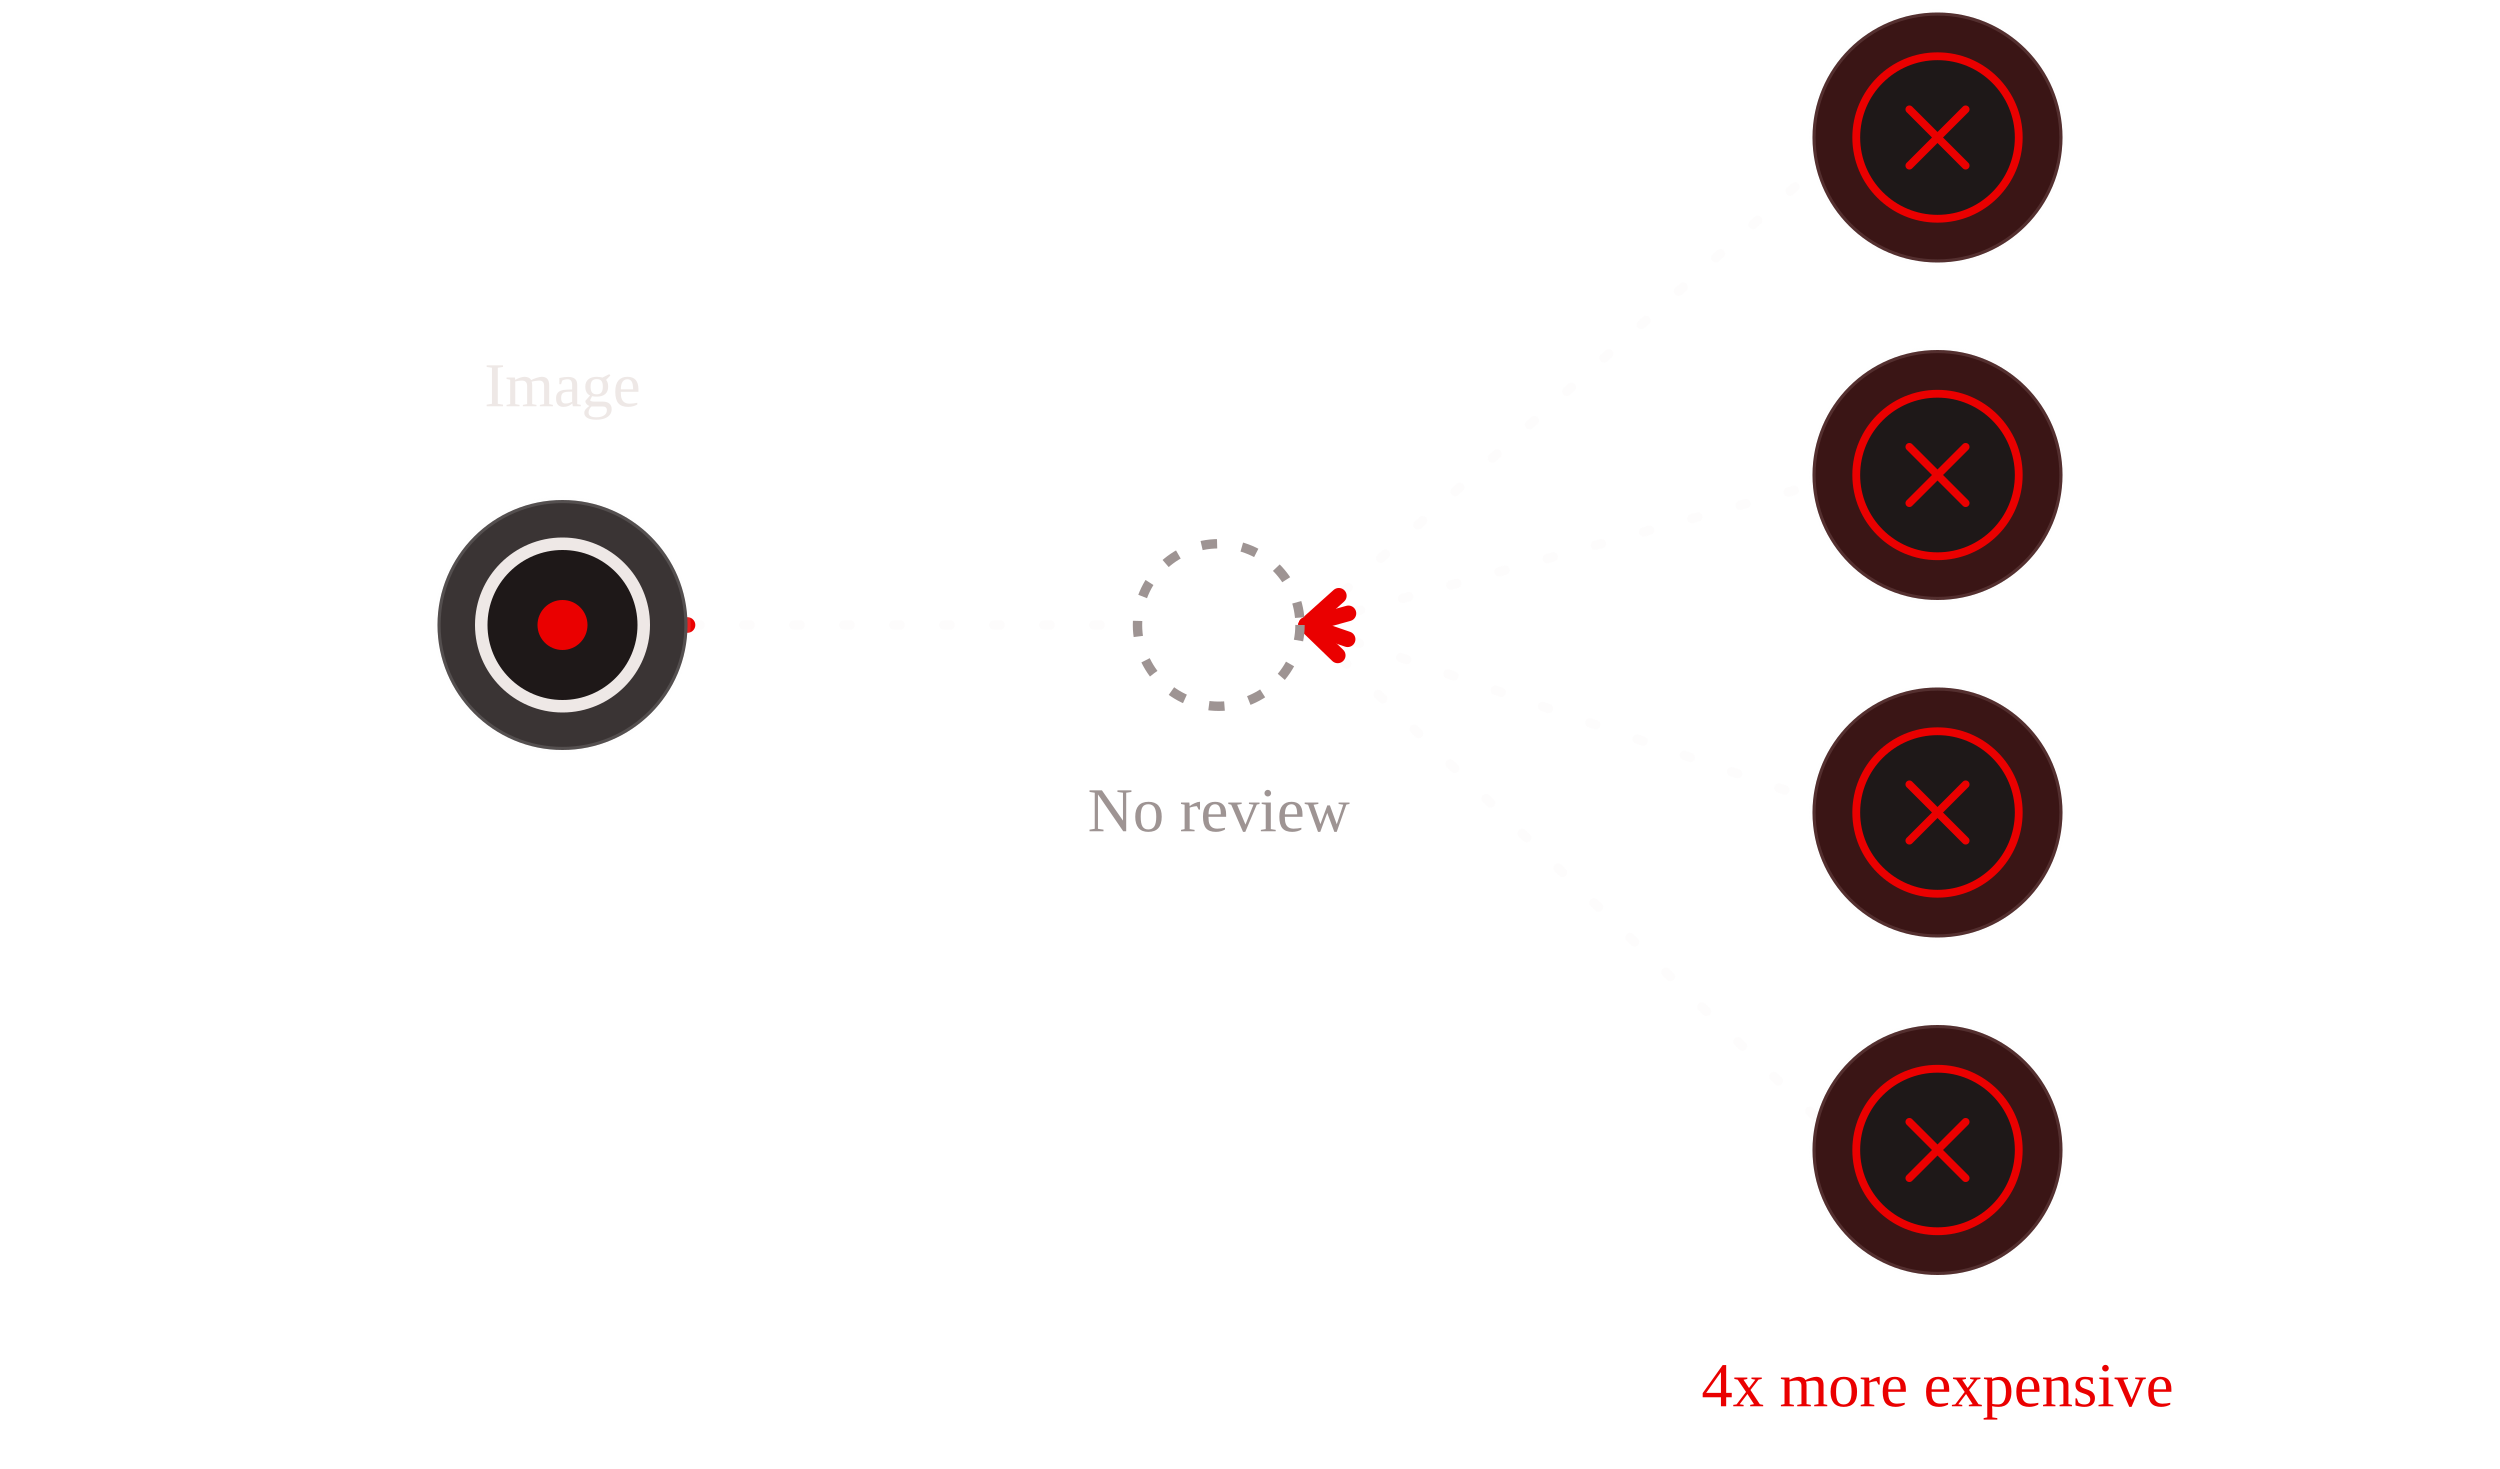
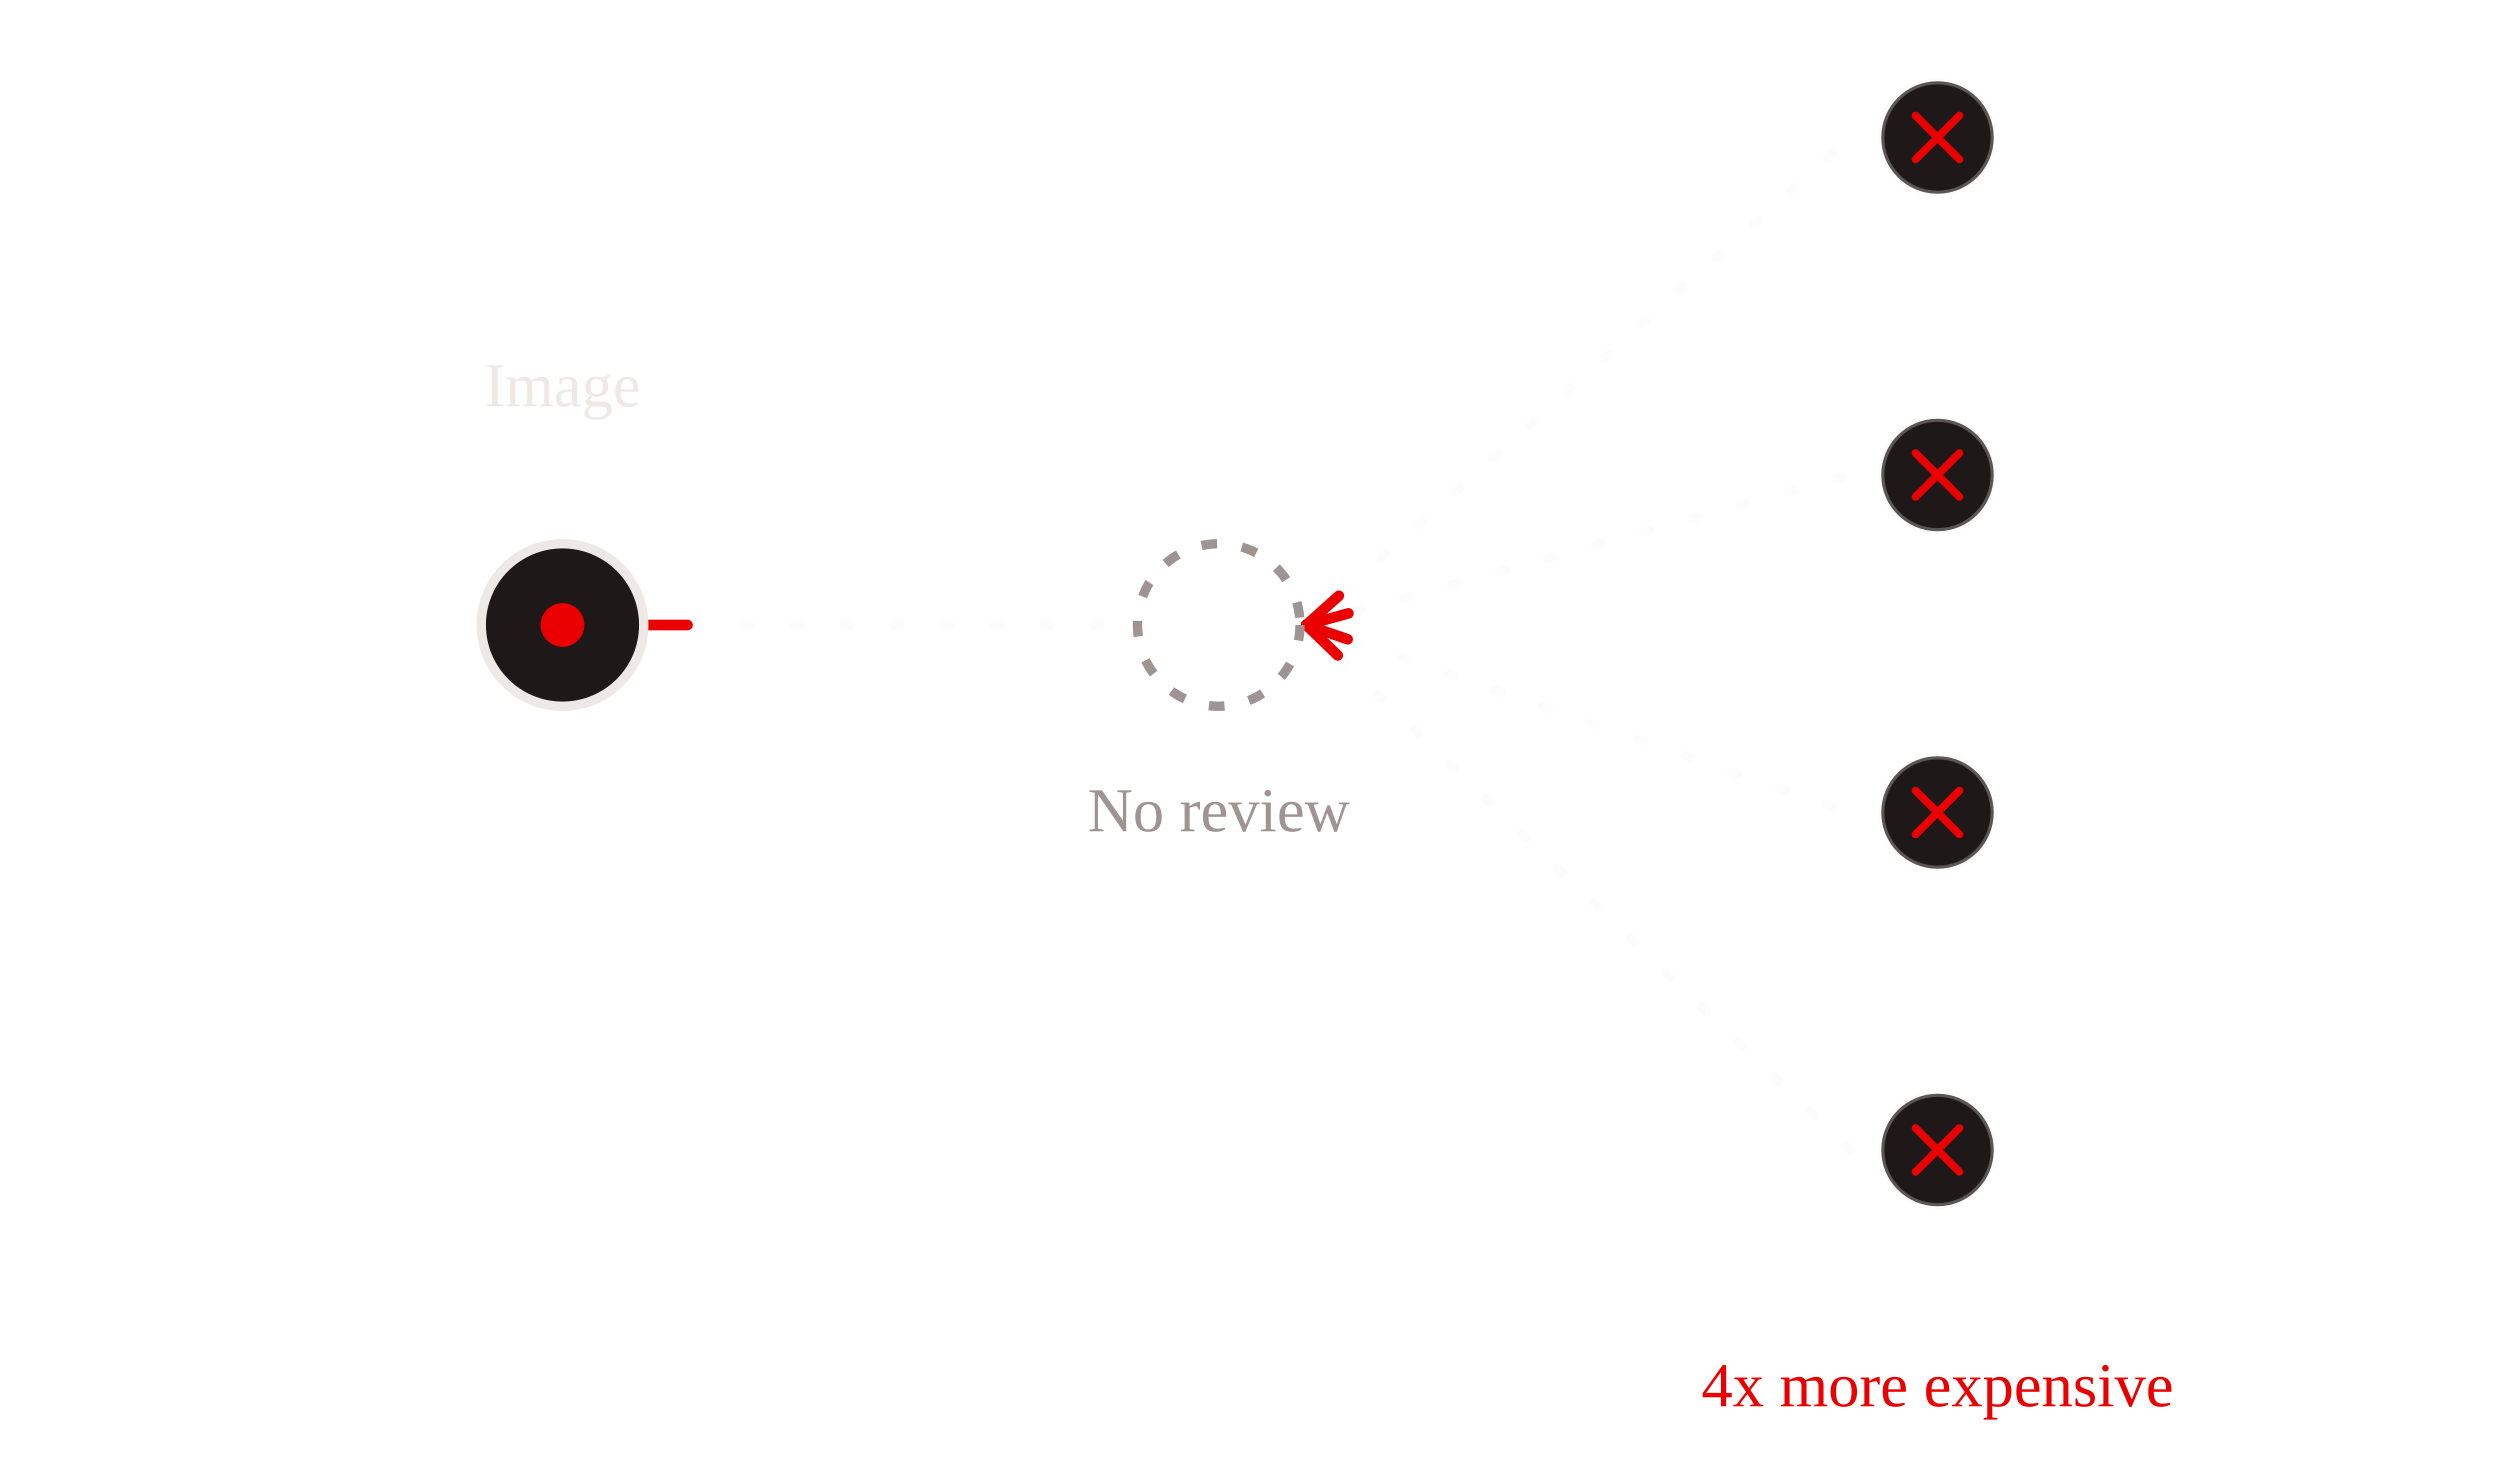
<svg xmlns="http://www.w3.org/2000/svg" viewBox="0 0 800 470" class="diagram" aria-hidden="true">
  <g fill="none" stroke="rgba(248,244,242,0.28)" stroke-width="3" stroke-linecap="round" stroke-dasharray="2 14">
    <line x1="206" y1="200" x2="364" y2="200" />
    <line x1="418" y1="200" x2="592" y2="44" />
    <line x1="418" y1="200" x2="592" y2="152" />
    <line x1="418" y1="200" x2="592" y2="260" />
    <line x1="418" y1="200" x2="592" y2="368" />
  </g>
-   <g fill="none" stroke="#ea0000" stroke-width="5" stroke-linecap="round">
+   <g fill="none" stroke="#ea0000" stroke-width="3.4" stroke-linecap="round">
    <line x1="206" y1="200" x2="364" y2="200" stroke-dasharray="14 900" style="animation:cosloopS 8s linear infinite;animation-delay:0.000s" />
    <line x1="418" y1="200" x2="592" y2="44" stroke-dasharray="14 900" style="animation:cosloopS 8s linear infinite;animation-delay:2.000s" />
    <line x1="418" y1="200" x2="592" y2="152" stroke-dasharray="14 900" style="animation:cosloopS 8s linear infinite;animation-delay:2.000s" />
    <line x1="418" y1="200" x2="592" y2="260" stroke-dasharray="14 900" style="animation:cosloopS 8s linear infinite;animation-delay:2.000s" />
    <line x1="418" y1="200" x2="592" y2="368" stroke-dasharray="14 900" style="animation:cosloopS 8s linear infinite;animation-delay:2.000s" />
  </g>
-   <circle cx="180" cy="200" r="40" fill="#1e1818" stroke="rgba(248,244,242,0.14)" stroke-width="2" />
-   <circle cx="180" cy="200" r="40" fill="rgba(248,244,242,0.13)" />
-   <circle cx="180" cy="200" r="26" fill="#1e1818" stroke="#eee8e6" stroke-width="4" />
-   <circle cx="180" cy="200" r="8" fill="#ea0000" />
+   <circle cx="180" cy="200" r="26" fill="#1e1818" stroke="#eee8e6" stroke-width="3" />
+   <circle cx="180" cy="200" r="7" fill="#ea0000" />
  <circle cx="390" cy="200" r="26" fill="none" stroke="#9e9493" stroke-width="3" stroke-dasharray="5 8" />
-   <g>
-     <circle cx="620" cy="44" r="40" fill="#1e1818" stroke="rgba(248,244,242,0.14)" stroke-width="2" />
-     <circle cx="620" cy="44" r="40" fill="rgba(234,0,0,0.14)" />
-     <circle cx="620" cy="44" r="26" fill="#1e1818" stroke="#ea0000" stroke-width="2.5" />
-     <path d="M611,35 L629,53 M629,35 L611,53" stroke="#ea0000" stroke-width="2.5" stroke-linecap="round" />
+   <g fill="#1e1818" stroke="rgba(248,244,242,0.28)" stroke-width="2">
+     <circle cx="620" cy="44" r="18" />
+     <circle cx="620" cy="152" r="18" />
+     <circle cx="620" cy="260" r="18" />
+     <circle cx="620" cy="368" r="18" />
  </g>
-   <g>
-     <circle cx="620" cy="152" r="40" fill="#1e1818" stroke="rgba(248,244,242,0.14)" stroke-width="2" />
-     <circle cx="620" cy="152" r="40" fill="rgba(234,0,0,0.14)" />
-     <circle cx="620" cy="152" r="26" fill="#1e1818" stroke="#ea0000" stroke-width="2.5" />
-     <path d="M611,143 L629,161 M629,143 L611,161" stroke="#ea0000" stroke-width="2.5" stroke-linecap="round" />
-   </g>
-   <g>
-     <circle cx="620" cy="260" r="40" fill="#1e1818" stroke="rgba(248,244,242,0.14)" stroke-width="2" />
-     <circle cx="620" cy="260" r="40" fill="rgba(234,0,0,0.14)" />
-     <circle cx="620" cy="260" r="26" fill="#1e1818" stroke="#ea0000" stroke-width="2.5" />
-     <path d="M611,251 L629,269 M629,251 L611,269" stroke="#ea0000" stroke-width="2.5" stroke-linecap="round" />
-   </g>
-   <g>
-     <circle cx="620" cy="368" r="40" fill="#1e1818" stroke="rgba(248,244,242,0.14)" stroke-width="2" />
-     <circle cx="620" cy="368" r="40" fill="rgba(234,0,0,0.14)" />
-     <circle cx="620" cy="368" r="26" fill="#1e1818" stroke="#ea0000" stroke-width="2.5" />
-     <path d="M611,359 L629,377 M629,359 L611,377" stroke="#ea0000" stroke-width="2.5" stroke-linecap="round" />
+   <g stroke="#ea0000" stroke-width="2.5" stroke-linecap="round">
+     <path d="M613,37 L627,51 M627,37 L613,51" />
+     <path d="M613,145 L627,159 M627,145 L613,159" />
+     <path d="M613,253 L627,267 M627,253 L613,267" />
+     <path d="M613,361 L627,375 M627,361 L613,375" />
  </g>
  <text x="180" y="130" text-anchor="middle" style="font-weight:500;font-size:20px" fill="#eee8e6">Image</text>
  <text x="390" y="266" text-anchor="middle" style="font-weight:500;font-size:20px" fill="#9e9493">No review</text>
  <text x="620" y="450" text-anchor="middle" style="font-weight:500;font-size:20px" fill="#ea0000">4x more expensive</text>
</svg>
